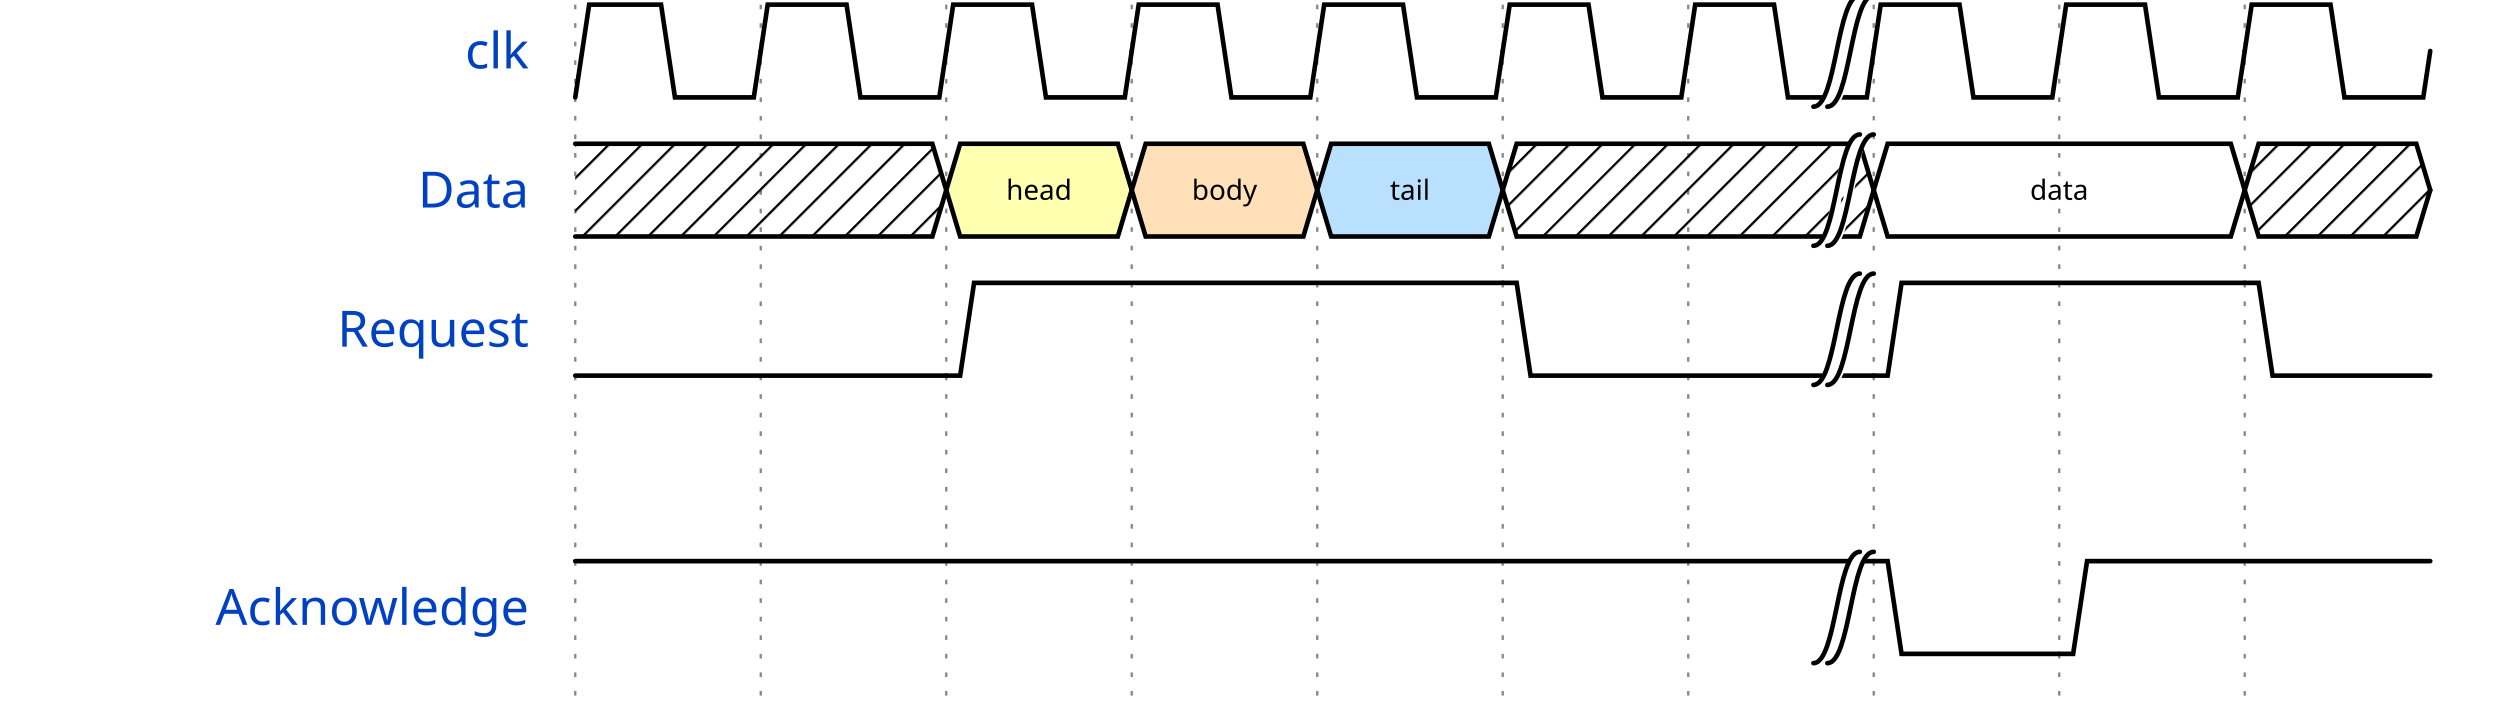
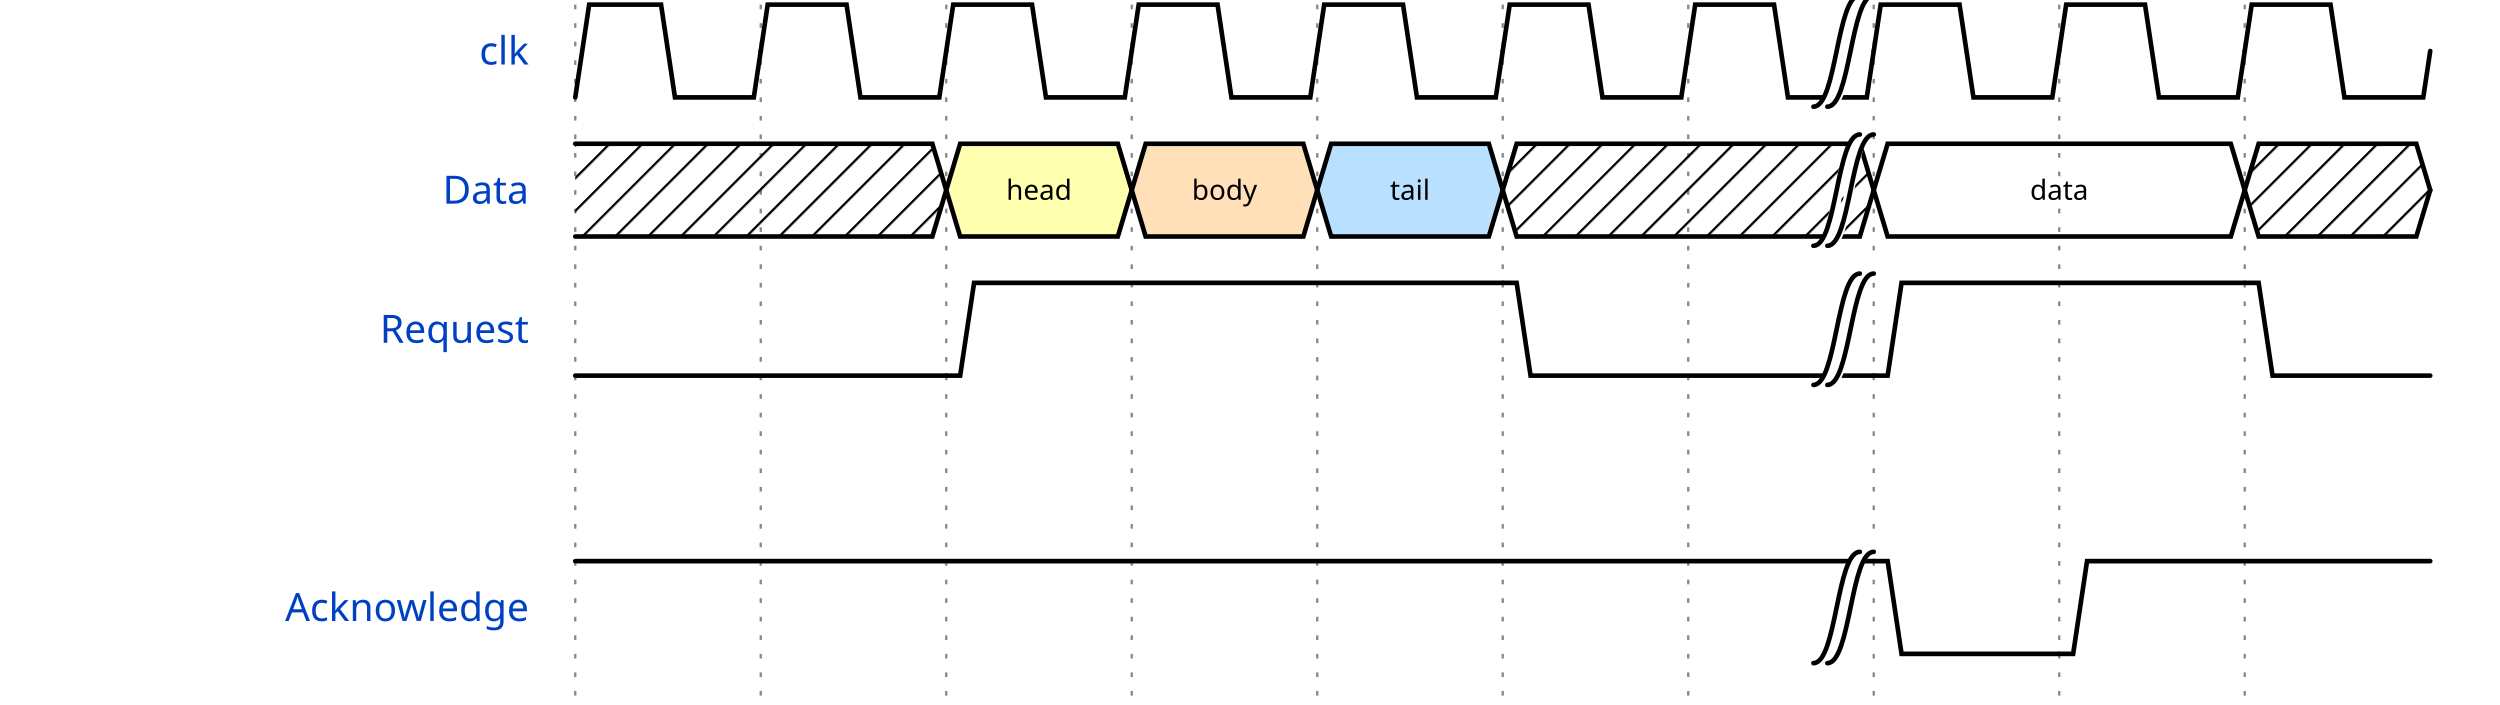
<svg xmlns="http://www.w3.org/2000/svg" width="532" height="150.0" viewBox="-1 -1 533 152.0">
  <style>
- .title {fill: rgba(0, 65, 196, 255);font-weight: 500;font-size: 0.900em;font-family: fira mono;text-align: right;text-anchor: end;dominant-baseline: middle;alignment-baseline: central;}
+ .title {fill: rgba(0, 65, 196, 255);font-weight: 500;font-size: 0.700em;font-family: fira mono;text-align: right;text-anchor: end;dominant-baseline: middle;alignment-baseline: central;}
.text {fill: rgba(0, 0, 0, 255);font-size: 0.900em;font-style: normal;font-variant: normal;font-weight: 500;font-stretch: normal;text-align: center;font-family: fira mono;}
.attr {fill: rgba(0, 0, 0, 255);font-size: 9.000px;font-style: normal;font-variant: normal;font-weight: 200;font-stretch: normal;text-align: center;font-family: fira mono;text-anchor: middle;dominant-baseline: middle;alignment-baseline: central;}
.path {fill: none;stroke: rgba(0, 0, 0, 255);stroke-width: 1;stroke-linecap: round;stroke-linejoin: miter;stroke-miterlimit: 4;stroke-dasharray: none;}
.stripe {fill: none;stroke: rgba(0, 0, 0, 255);stroke-width: 0.5;stroke-linecap: round;stroke-linejoin: miter;stroke-miterlimit: 4;stroke-dasharray: none;}
.data {fill: rgba(0, 0, 0, 255);font-size: 0.500em;font-style: normal;font-variant: normal;font-weight: 500;font-stretch: normal;text-align: center;font-family: fira mono;text-anchor: middle;dominant-baseline: middle;alignment-baseline: central;}
.arrow {fill: rgba(0, 0, 0, 255);stroke: none;}
.hide {fill: rgba(255, 255, 255, 255);stroke: rgba(255, 255, 255, 255);stroke-width: 2;}
.hash {fill: url(#diagonalHatch);}
.s2-polygon {fill: rgba(0, 0, 0, 0);stroke: none;}
.s3-polygon {fill: rgba(255, 255, 176, 255);stroke: none;}
.s4-polygon {fill: rgba(255, 224, 185, 255);stroke: none;}
.s5-polygon {fill: rgba(185, 224, 255, 255);stroke: none;}
.tick {stroke: rgba(136, 136, 136, 255);stroke-width: 0.5;stroke-dasharray: 1, 3;}
.edge {fill: none;stroke: rgba(0, 0, 255, 255);stroke-width: 1;}
.edge-arrow {fill: rgba(0, 0, 255, 255);stroke: none;overflow: visible;}
.edge-text {font-family: fira mono;font-size: 0.625em;fill: rgba(0, 0, 0, 255);filter: #solid;transform: translate(0, 2.5px);text-anchor: middle;}
.edge-background {fill: rgba(255, 255, 255, 255);stroke: rgba(255, 255, 255, 255);stroke-width: 2;}
.border {stroke-width: 1.25;stroke: rgba(0, 0, 0, 255);}
.h1 {fill: rgba(0, 0, 0, 255);font-size: 18.310px;font-weight: bold;font-family: fira mono;text-align: left;dominant-baseline: middle;}
.h2 {fill: rgba(0, 0, 0, 255);font-size: 14.650px;font-weight: bold;font-family: fira mono;text-align: left;dominant-baseline: middle;}
.h3 {fill: rgba(0, 0, 0, 255);font-size: 11.720px;font-weight: bold;font-family: fira mono;text-align: left;dominant-baseline: middle;}
.h4 {fill: rgba(0, 0, 0, 255);font-size: 9.380px;font-weight: bold;font-family: fira mono;text-align: left;dominant-baseline: middle;}
.h5 {fill: rgba(0, 0, 0, 255);font-size: 7.500px;font-weight: bold;font-family: fira mono;text-align: left;dominant-baseline: middle;}
.h6 {fill: rgba(0, 0, 0, 255);font-size: 6.000px;font-weight: bold;font-family: fira mono;text-align: left;dominant-baseline: middle;}</style>
  <defs>
    <pattern id="diagonalHatch" width="5" height="5" patternTransform="rotate(45 0 0)" patternUnits="userSpaceOnUse">
      <line x1="0" y1="0" x2="0" y2="5" style="stroke:black; stroke-width:1" />
    </pattern>
    <marker id="arrow" viewBox="0 0 10 10" refX="10" refY="5" markerWidth="7" markerHeight="7" markerUnits="userSpaceOnUse" orient="auto-start-reverse" style="fill:#00F;">
      <path d="M 0 0 L 10 5 L 0 10 z" />
    </marker>
    <filter x="0" y="0" width="1" height="1" id="solid">
      <feFlood flood-color="white" />
      <feComposite in="SourceGraphic" />
    </filter>
  </defs>
  <g id="a">
    <g id="ticks_6" transform="translate(120, 0)">
      <path d="M0,0 L0,150.0" class="tick" style="fill: none;" />
      <path d="M40,0 L40,150.0" class="tick" style="fill: none;" />
      <path d="M80,0 L80,150.0" class="tick" style="fill: none;" />
      <path d="M120,0 L120,150.0" class="tick" style="fill: none;" />
      <path d="M160,0 L160,150.0" class="tick" style="fill: none;" />
      <path d="M200,0 L200,150.0" class="tick" style="fill: none;" />
      <path d="M240,0 L240,150.0" class="tick" style="fill: none;" />
      <path d="M280,0 L280,150.0" class="tick" style="fill: none;" />
      <path d="M320,0 L320,150.0" class="tick" style="fill: none;" />
      <path d="M360,0 L360,150.0" class="tick" style="fill: none;" />
    </g>
    <g id="clk" transform="translate(120, 0)">
-       <text x="-10" y="10.0" class="title" style="stroke: none;">clk</text>
+       <text x="-10" y="10" class="title" style="stroke: none;">clk</text>
      <g data-symbol="BRICKS.pclk" transform="translate(0, 0)" class="s2">
        <path d="M0,20 L3.0,0 L18.5,0 L21.5,20 L38.5,20 L40,10.0" class="path" style="fill: none;" />
      </g>
      <g data-symbol="BRICKS.pclk" transform="translate(40, 0)" class="s2">
        <path d="M0,10.0 L1.5,0 L18.5,0 L21.5,20 L38.5,20 L40,10.0" class="path" style="fill: none;" />
      </g>
      <g data-symbol="BRICKS.pclk" transform="translate(80, 0)" class="s2">
        <path d="M0,10.0 L1.5,0 L18.5,0 L21.5,20 L38.5,20 L40,10.0" class="path" style="fill: none;" />
      </g>
      <g data-symbol="BRICKS.pclk" transform="translate(120, 0)" class="s2">
        <path d="M0,10.0 L1.5,0 L18.5,0 L21.5,20 L38.5,20 L40,10.0" class="path" style="fill: none;" />
      </g>
      <g data-symbol="BRICKS.pclk" transform="translate(160, 0)" class="s2">
        <path d="M0,10.0 L1.5,0 L18.5,0 L21.5,20 L38.5,20 L40,10.0" class="path" style="fill: none;" />
      </g>
      <g data-symbol="BRICKS.pclk" transform="translate(200, 0)" class="s2">
        <path d="M0,10.0 L1.5,0 L18.5,0 L21.5,20 L38.5,20 L40,10.0" class="path" style="fill: none;" />
      </g>
      <g data-symbol="BRICKS.pclk" transform="translate(240, 0)" class="s2">
        <path d="M0,10.0 L1.5,0 L18.5,0 L21.5,20 L38.5,20 L40,10.0" class="path" style="fill: none;" />
      </g>
      <g data-symbol="BRICKS.gap" transform="translate(270.0, 0)" class="s2">
        <path d="M0,22 C5,22 5,-4 10,-4 L7,0 C2,0 2,24 -3,24 z" class="hide" style="fill: none;" />
        <path d="M0,22 C5,22 5,-2 10,-2" class="path" style="fill: none;" />
        <path d="M-3,22 C2,22 2,-2 7,-2" class="path" style="fill: none;" />
      </g>
      <g data-symbol="BRICKS.pclk" transform="translate(280, 0)" class="s2">
        <path d="M0,10.0 L1.5,0 L18.5,0 L21.5,20 L38.5,20 L40,10.0" class="path" style="fill: none;" />
      </g>
      <g data-symbol="BRICKS.pclk" transform="translate(320, 0)" class="s2">
        <path d="M0,10.0 L1.5,0 L18.5,0 L21.5,20 L38.5,20 L40,10.0" class="path" style="fill: none;" />
      </g>
      <g data-symbol="BRICKS.pclk" transform="translate(360, 0)" class="s2">
        <path d="M0,10.0 L1.5,0 L18.5,0 L21.5,20 L38.5,20 L40,10.0" class="path" style="fill: none;" />
      </g>
    </g>
    <g id="Data" transform="translate(120, 30.0)">
-       <text x="-10" y="10.0" class="title" style="stroke: none;">Data</text>
+       <text x="-10" y="10" class="title" style="stroke: none;">Data</text>
      <g data-symbol="BRICKS.x" transform="translate(0, 0)" class="s2">
        <polygon points="0,0 3,0 77,0 80,10.0 77,20 3,20 0,20 " class="hash" style="" />
        <path d="M0,0 L3,0 L77,0 L80,10.0" class="path" style="fill: none;" />
        <path d="M0,20 L3,20 L77,20 L80,10.0" class="path" style="fill: none;" />
      </g>
      <g data-symbol="BRICKS.data" transform="translate(80, 0)" class="s2">
        <polygon points="0,10.0 3,0 37,0 40,10.0 37,20 3,20 0,10.0 " class="s3-polygon" style="" />
        <path d="M0,10.0 L3,0 L37,0 L40,10.0" class="path" style="fill: none;" />
        <path d="M0,10.0 L3,20 L37,20 L40,10.0" class="path" style="fill: none;" />
-         <text x="20.0" y="10.0" class="data" style="stroke: none;">head</text>
+         <text x="20" y="10" class="data" style="stroke: none;">head</text>
      </g>
      <g data-symbol="BRICKS.data" transform="translate(120, 0)" class="s2">
        <polygon points="0,10.0 3,0 37,0 40,10.0 37,20 3,20 0,10.0 " class="s4-polygon" style="" />
        <path d="M0,10.0 L3,0 L37,0 L40,10.0" class="path" style="fill: none;" />
        <path d="M0,10.0 L3,20 L37,20 L40,10.0" class="path" style="fill: none;" />
-         <text x="20.0" y="10.0" class="data" style="stroke: none;">body</text>
+         <text x="20" y="10" class="data" style="stroke: none;">body</text>
      </g>
      <g data-symbol="BRICKS.data" transform="translate(160, 0)" class="s2">
        <polygon points="0,10.0 3,0 37,0 40,10.0 37,20 3,20 0,10.0 " class="s5-polygon" style="" />
        <path d="M0,10.0 L3,0 L37,0 L40,10.0" class="path" style="fill: none;" />
        <path d="M0,10.0 L3,20 L37,20 L40,10.0" class="path" style="fill: none;" />
-         <text x="20.0" y="10.0" class="data" style="stroke: none;">tail</text>
+         <text x="20" y="10" class="data" style="stroke: none;">tail</text>
      </g>
      <g data-symbol="BRICKS.x" transform="translate(200, 0)" class="s2">
        <polygon points="0,10.0 3,0 77,0 80,10.0 77,20 3,20 0,10.0 " class="hash" style="" />
        <path d="M0,10.0 L3,0 L77,0 L80,10.0" class="path" style="fill: none;" />
        <path d="M0,10.0 L3,20 L77,20 L80,10.0" class="path" style="fill: none;" />
      </g>
      <g data-symbol="BRICKS.gap" transform="translate(270.0, 0)" class="s2">
        <path d="M0,22 C5,22 5,-4 10,-4 L7,0 C2,0 2,24 -3,24 z" class="hide" style="fill: none;" />
        <path d="M0,22 C5,22 5,-2 10,-2" class="path" style="fill: none;" />
        <path d="M-3,22 C2,22 2,-2 7,-2" class="path" style="fill: none;" />
      </g>
      <g data-symbol="BRICKS.data" transform="translate(280, 0)" class="s2">
        <polygon points="0,10.0 3,0 77,0 80,10.0 77,20 3,20 0,10.0 " class="s2-polygon" style="" />
        <path d="M0,10.0 L3,0 L77,0 L80,10.0" class="path" style="fill: none;" />
        <path d="M0,10.0 L3,20 L77,20 L80,10.0" class="path" style="fill: none;" />
-         <text x="40.0" y="10.0" class="data" style="stroke: none;">data</text>
+         <text x="40" y="10" class="data" style="stroke: none;">data</text>
      </g>
      <g data-symbol="BRICKS.x" transform="translate(360, 0)" class="s2">
        <polygon points="0,10.0 3,0 37,0 40,10.0 37,20 3,20 0,10.0 " class="hash" style="" />
        <path d="M0,10.0 L3,0 L37,0 L40,10.0" class="path" style="fill: none;" />
        <path d="M0,10.0 L3,20 L37,20 L40,10.0" class="path" style="fill: none;" />
      </g>
    </g>
    <g id="Request" transform="translate(120, 60.0)">
-       <text x="-10" y="10.0" class="title" style="stroke: none;">Request</text>
+       <text x="-10" y="10" class="title" style="stroke: none;">Request</text>
      <g data-symbol="BRICKS.zero" transform="translate(0, 0)" class="s2">
        <path d="M0,20 L3,20 L6,20 L80,20" class="path" style="fill: none;" />
      </g>
      <g data-symbol="BRICKS.one" transform="translate(80, 0)" class="s2">
        <path d="M0,20 L3,20 L6,0 L120,0" class="path" style="fill: none;" />
      </g>
      <g data-symbol="BRICKS.zero" transform="translate(200, 0)" class="s2">
        <path d="M0,0 L3,0 L6,20 L80,20" class="path" style="fill: none;" />
      </g>
      <g data-symbol="BRICKS.gap" transform="translate(270.0, 0)" class="s2">
        <path d="M0,22 C5,22 5,-4 10,-4 L7,0 C2,0 2,24 -3,24 z" class="hide" style="fill: none;" />
        <path d="M0,22 C5,22 5,-2 10,-2" class="path" style="fill: none;" />
        <path d="M-3,22 C2,22 2,-2 7,-2" class="path" style="fill: none;" />
      </g>
      <g data-symbol="BRICKS.one" transform="translate(280, 0)" class="s2">
        <path d="M0,20 L3,20 L6,0 L80,0" class="path" style="fill: none;" />
      </g>
      <g data-symbol="BRICKS.zero" transform="translate(360, 0)" class="s2">
        <path d="M0,0 L3,0 L6,20 L40,20" class="path" style="fill: none;" />
      </g>
    </g>
    <g id="Acknowledge" transform="translate(120, 120.0)">
-       <text x="-10" y="10.0" class="title" style="stroke: none;">Acknowledge</text>
+       <text x="-10" y="10" class="title" style="stroke: none;">Acknowledge</text>
      <g data-symbol="BRICKS.one" transform="translate(0, 0)" class="s2">
        <path d="M0,0 L3,0 L6,0 L280,0" class="path" style="fill: none;" />
      </g>
      <g data-symbol="BRICKS.gap" transform="translate(270.0, 0)" class="s2">
        <path d="M0,22 C5,22 5,-4 10,-4 L7,0 C2,0 2,24 -3,24 z" class="hide" style="fill: none;" />
        <path d="M0,22 C5,22 5,-2 10,-2" class="path" style="fill: none;" />
        <path d="M-3,22 C2,22 2,-2 7,-2" class="path" style="fill: none;" />
      </g>
      <g data-symbol="BRICKS.zero" transform="translate(280, 0)" class="s2">
        <path d="M0,0 L3,0 L6,20 L40,20" class="path" style="fill: none;" />
      </g>
      <g data-symbol="BRICKS.one" transform="translate(320, 0)" class="s2">
        <path d="M0,20 L3,20 L6,0 L80,0" class="path" style="fill: none;" />
      </g>
    </g>
  </g>
  <g id="edge" transform="translate(120, 0)">
</g>
</svg>
